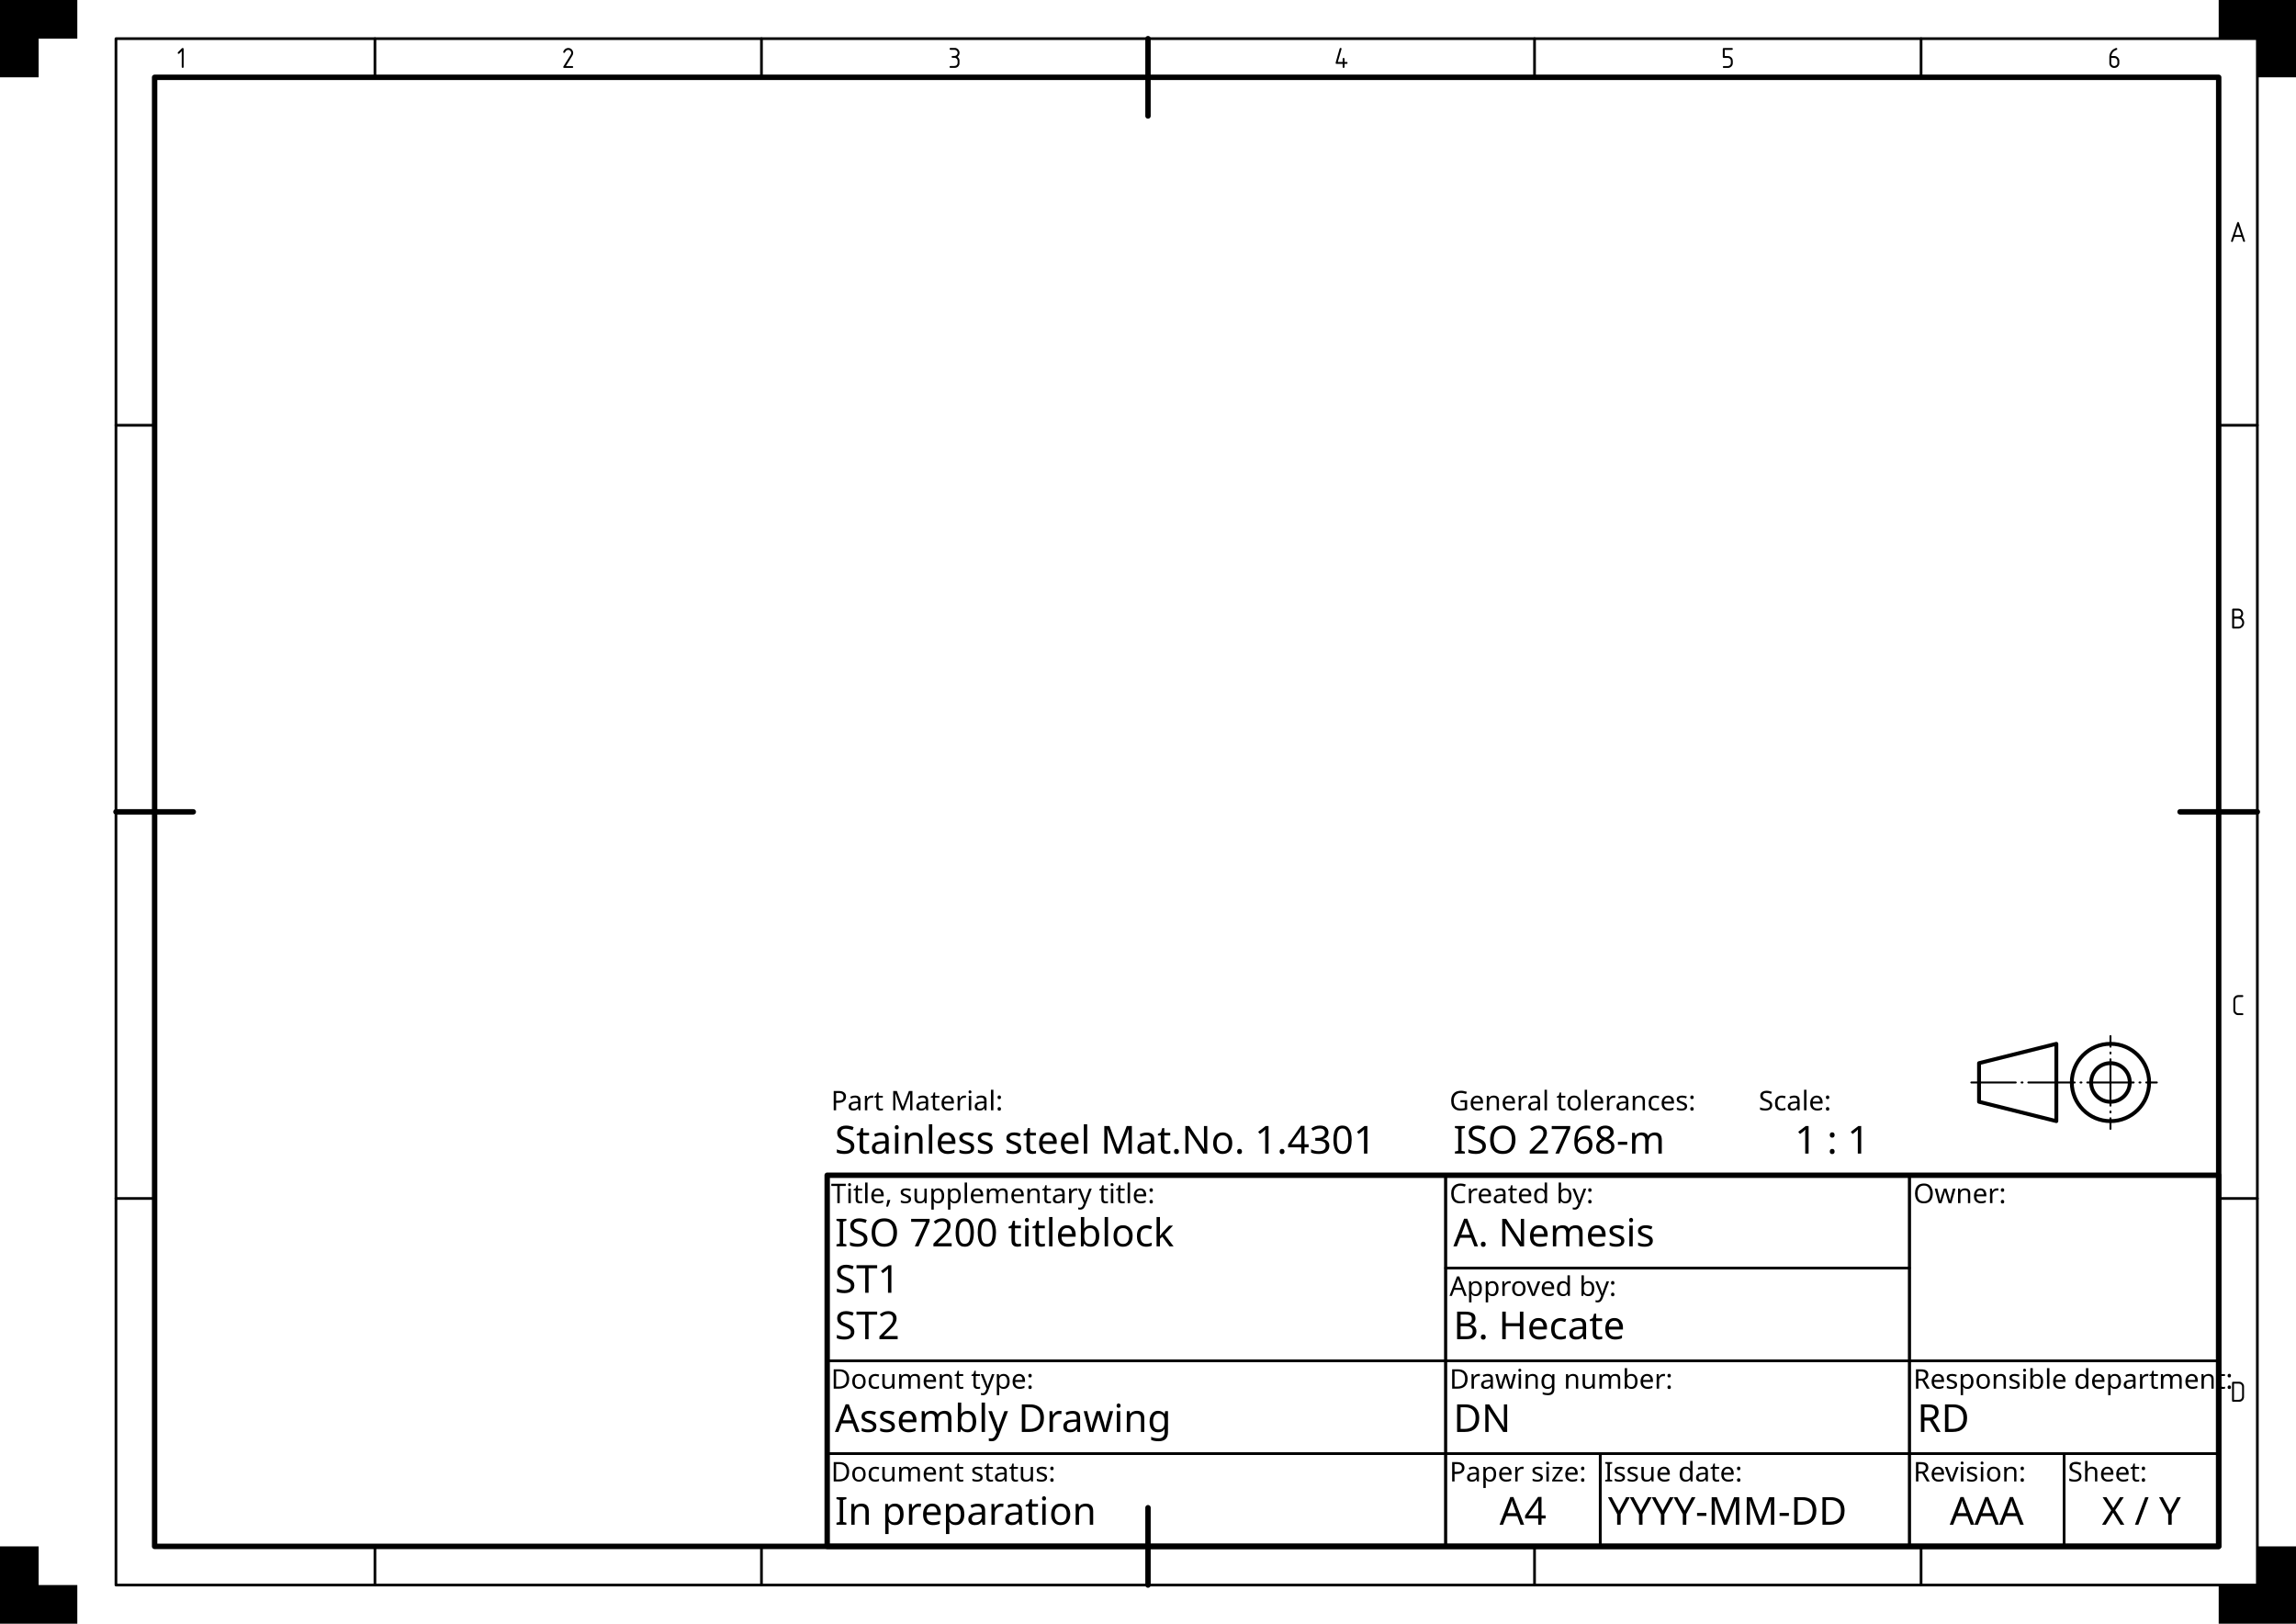
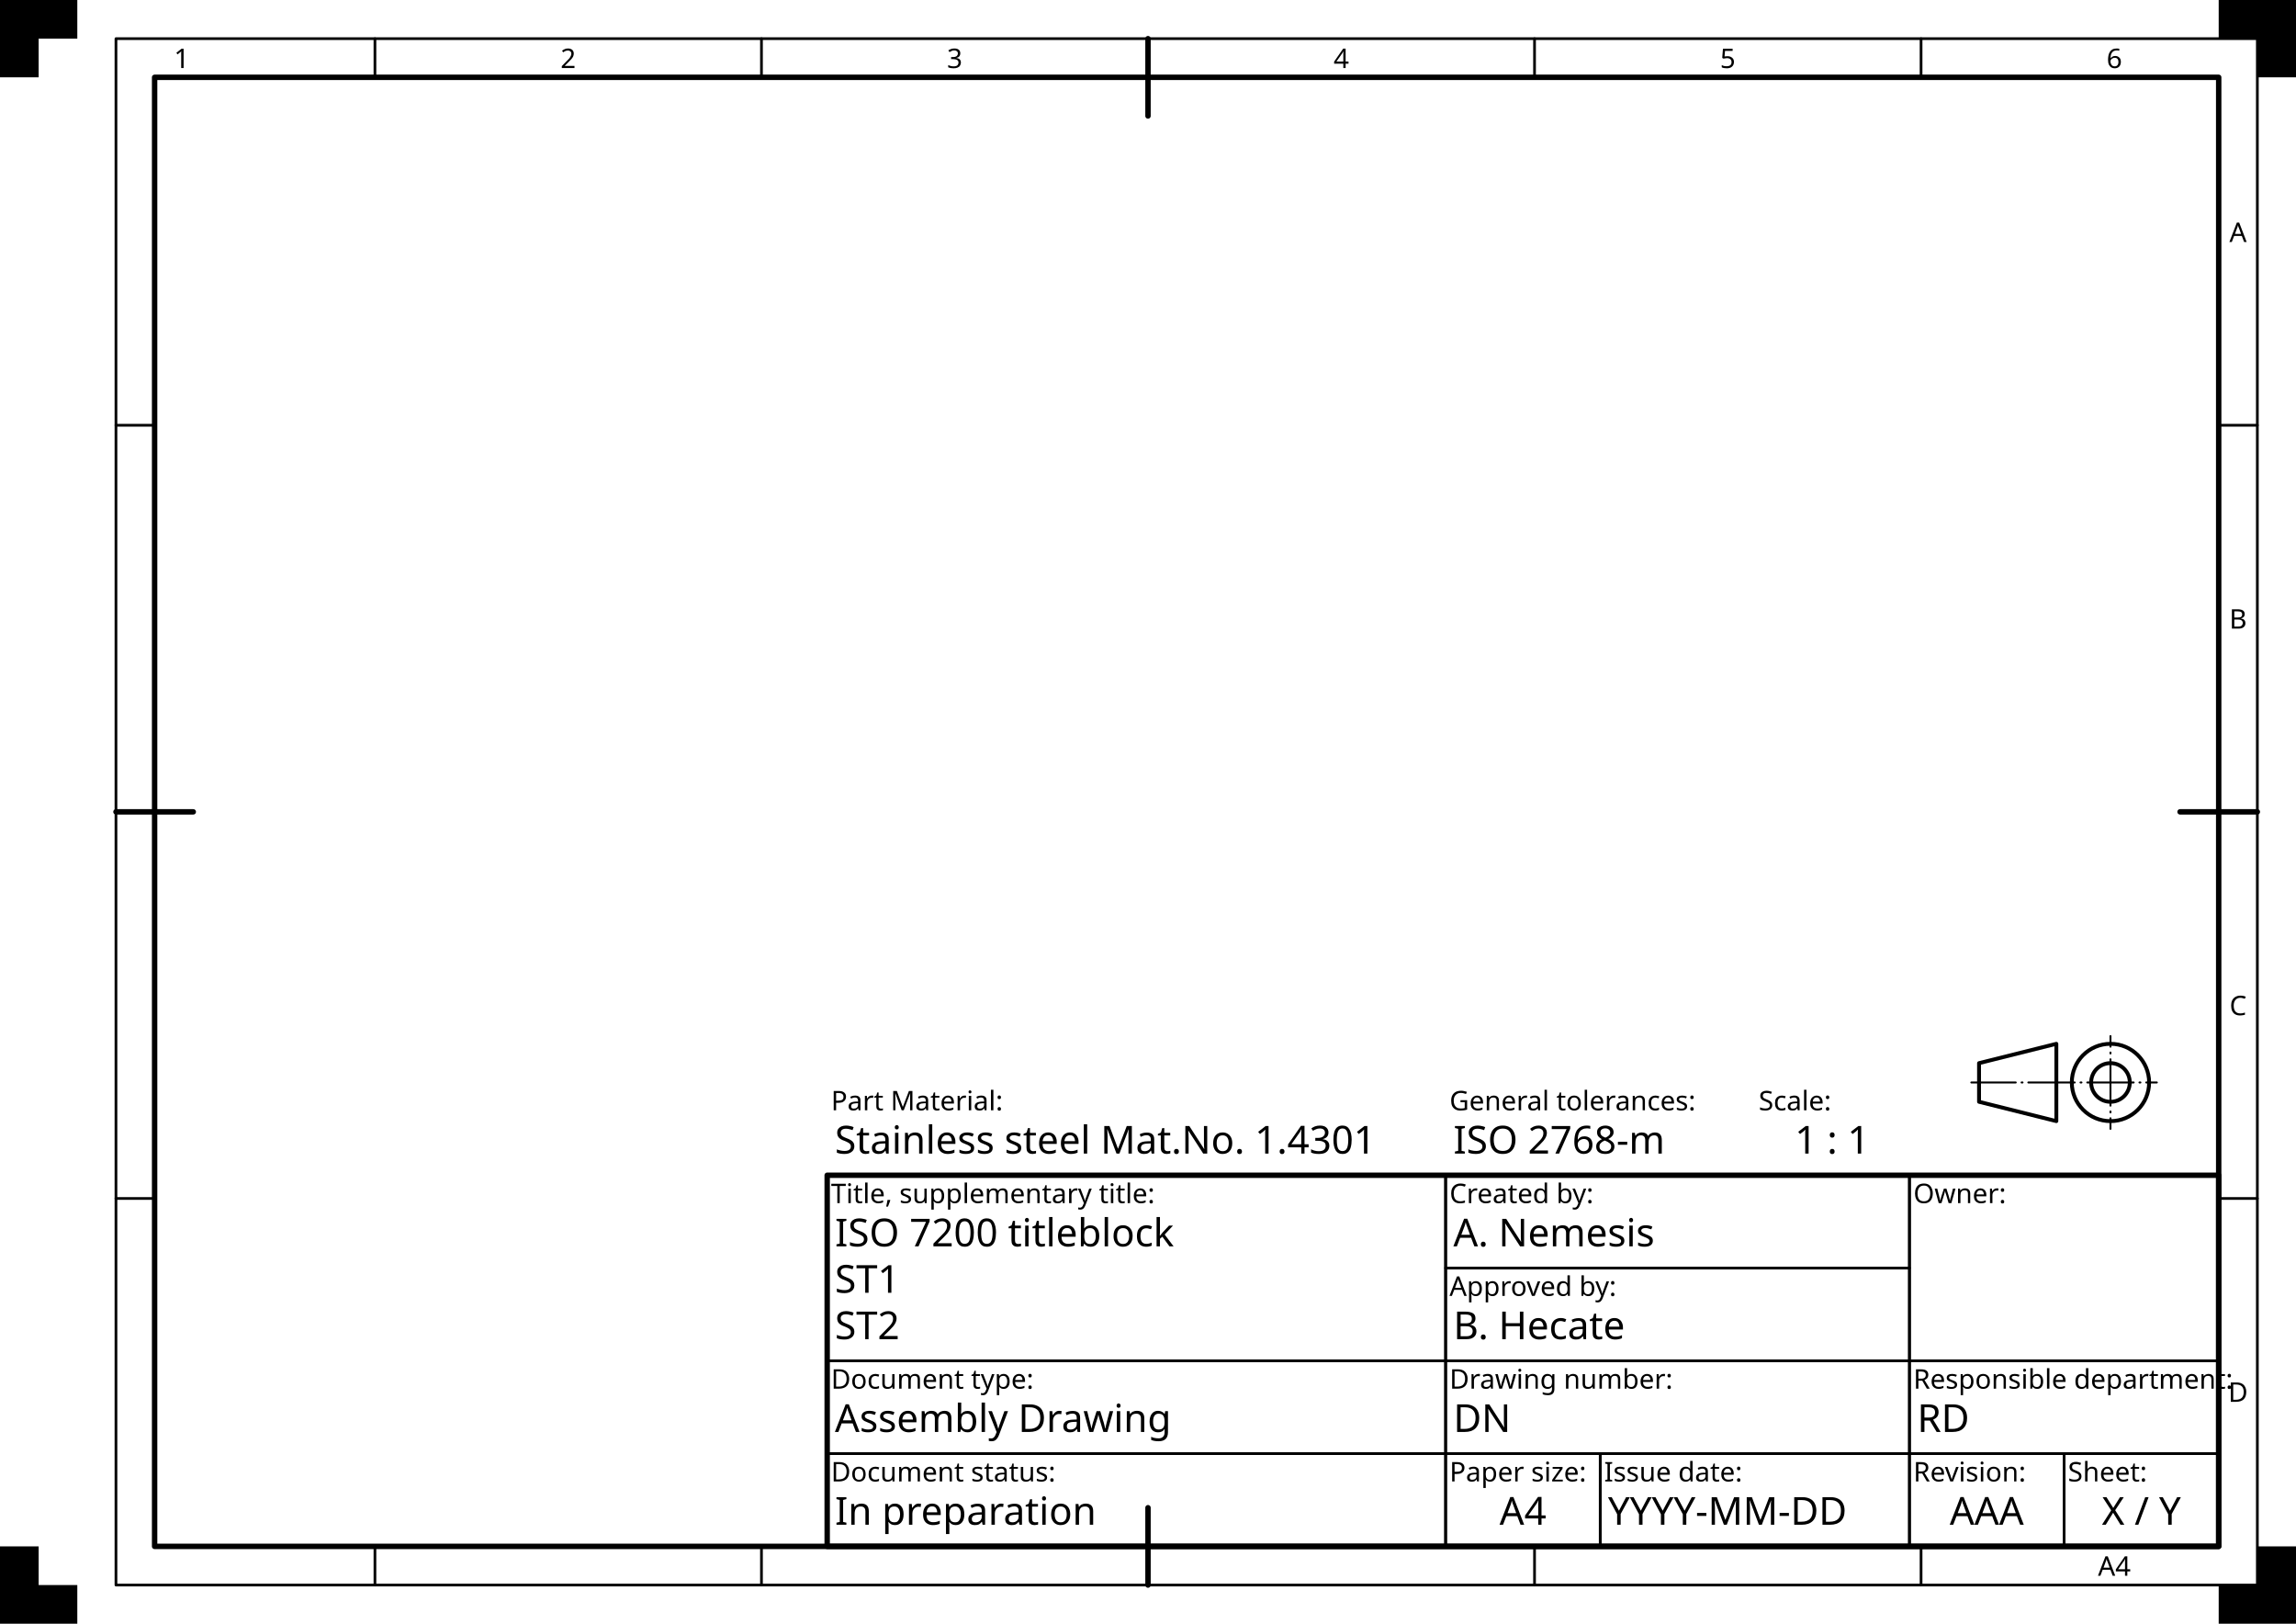
<svg xmlns="http://www.w3.org/2000/svg" xmlns:ns1="https://www.freecadweb.org/wiki/index.php?title=Svg_Namespace" width="297mm" height="210mm" viewBox="0 0 297 210" version="1.1" id="svg1">
  <rect id="Drawing space frame" x="20" y="10" width="267" height="190" style="fill:none;stroke:#000000;stroke-width:0.7;stroke-linecap:round;stroke-linejoin:round" />
  <g id="Centring marks" style="fill:none;stroke:#000000;stroke-width:0.7;stroke-linecap:round">
    <path id="Top" d="m 148.5,5 v 10" />
    <path id="Right" d="m 292,105 h -10" />
    <path id="Bottom" d="m 148.5,205 v -10" />
    <path id="Left" d="m 15,105 h 10" />
  </g>
  <g id="Grid reference system">
    <g id="Grid reference borders" style="fill:none;stroke:#000000;stroke-width:0.35;stroke-linecap:round;stroke-linejoin:round">
      <rect id="Grid reference border" x="15" y="5" width="277" height="200" />
      <path id="path18" d="m 198.5,5 v 5" />
      <path id="path19" d="m 248.5,5 v 5" />
      <path id="path20" d="m 48.5,5 v 5" />
      <path id="path21" d="m 98.5,5 v 5" />
      <path id="path23" d="m 287,55 h 5" />
      <path id="path25" d="m 287,155 h 5" />
      <path id="path26" d="m 15,55 h 5" />
      <path id="path27" d="m 15,155 h 5" />
      <path id="path28" d="m 198.5,200 v 5" />
      <path id="path29" d="m 248.5,200 v 5" />
      <path id="path30" d="m 48.5,200 v 5" />
      <path id="path31" d="m 98.5,200 v 5" />
    </g>
-     <g id="Grid reference markers" style="fill:#000000;stroke:none">
-       <path id="text26" aria-label="C" d="m 289.531,128.699 q 0,0 0.523,0 0.126,0 0.126,0.128 0,0.13 -0.137,0.13 h -0.514 q -0.144,0 -0.279,0.125 -0.103,0.096 -0.103,0.256 v 1.306 q 0,0.161 0.108,0.277 0.113,0.12 0.234,0.12 h 0.574 q 0.123,0 0.123,0.125 0,0.118 -0.125,0.118 h -0.583 q -0.236,0 -0.441,-0.227 -0.14,-0.156 -0.14,-0.398 v -1.338 q 0,-0.256 0.202,-0.446 0.185,-0.174 0.431,-0.174 z" />
-       <path id="text17" aria-label="4" d="m 173.289,6.294 q 0.027,-0.096 0.126,-0.096 0.118,0 0.118,0.118 0,0.029 -0.012,0.068 l -0.467,1.627 h 0.624 V 7.639 q 0,-0.144 0.125,-0.144 0.121,0 0.121,0.154 v 0.364 q 0,0 0.263,0 0.125,0 0.125,0.135 0,0.109 -0.13,0.109 h -0.258 V 8.644 q 0,0.138 -0.126,0.138 -0.12,0 -0.12,-0.133 V 8.263 h -0.784 q -0.121,0 -0.121,-0.115 0,-0.038 0.024,-0.123 z" />
-       <path id="text18" aria-label="5" d="m 222.852,6.337 q 0,-0.13 0.149,-0.13 0,0 1.005,0 0.142,0 0.142,0.123 0,0.123 -0.135,0.123 h -0.909 v 0.791 h 0.379 q 0.33,0 0.53,0.246 0.133,0.164 0.133,0.393 v 0.275 q 0,0.273 -0.186,0.446 -0.197,0.183 -0.434,0.183 h -0.533 q -0.132,0 -0.132,-0.12 0,-0.121 0.144,-0.121 h 0.475 q 0.215,0 0.33,-0.147 0.086,-0.109 0.086,-0.258 V 7.884 q 0,-0.154 -0.101,-0.267 -0.113,-0.126 -0.345,-0.126 h -0.472 q -0.125,0 -0.125,-0.145 z" />
-       <path id="text19" aria-label="6" d="m 273.12,7.246 q 0,0 0.378,0 0.287,0 0.479,0.214 0.167,0.186 0.167,0.396 0,0 0,0.345 0,0.22 -0.214,0.427 -0.164,0.159 -0.463,0.159 -0.241,0 -0.427,-0.181 Q 272.857,8.429 272.857,8.202 V 7.309 q 0,-0.39 0.299,-0.74 0.183,-0.214 0.485,-0.335 0.068,-0.027 0.116,-0.027 0.123,0 0.123,0.133 0,0.079 -0.108,0.116 -0.241,0.084 -0.379,0.222 -0.236,0.234 -0.273,0.567 z m -0.019,0.93 q 0,0.147 0.144,0.279 0.101,0.092 0.258,0.092 0.12,0 0.28,-0.121 0.113,-0.085 0.113,-0.256 V 7.909 q 0,-0.169 -0.116,-0.294 -0.111,-0.12 -0.279,-0.12 h -0.4 z" />
-       <path id="text20" aria-label="1" d="m 23.507,6.262 q 0.058,-0.055 0.121,-0.055 0.128,0 0.128,0.142 v 2.285 q 0,0.145 -0.123,0.145 -0.126,0 -0.126,-0.147 0,0 0,-2.015 l -0.297,0.297 q -0.046,0.046 -0.092,0.046 -0.13,0 -0.13,-0.115 0,-0.058 0.05,-0.108 z" />
-       <path id="text21" aria-label="2" d="m 72.988,6.841 q -0.133,0 -0.133,-0.12 0,-0.038 0.031,-0.099 0.108,-0.212 0.248,-0.302 0.174,-0.113 0.367,-0.113 0.325,0 0.509,0.248 0.135,0.181 0.135,0.39 0,0.183 -0.113,0.366 L 73.204,8.548 h 0.81 q 0.128,0 0.128,0.128 0,0.111 -0.14,0.111 h -0.993 q -0.152,0 -0.152,-0.109 0,-0.048 0.022,-0.084 L 73.798,7.113 q 0.094,-0.152 0.094,-0.268 0,-0.147 -0.094,-0.256 -0.115,-0.133 -0.306,-0.133 -0.238,0 -0.385,0.28 -0.056,0.106 -0.12,0.106 z" />
-       <path id="text22" aria-label="3" d="m 122.996,6.199 q 0,0 0.535,0 0.232,0 0.417,0.2 0.171,0.185 0.171,0.432 0,0.311 -0.267,0.531 0.26,0.188 0.26,0.463 0,0 0,0.376 0,0.22 -0.19,0.41 -0.167,0.167 -0.438,0.167 0,0 -0.509,0 -0.145,0 -0.145,-0.126 0,-0.115 0.154,-0.115 0,0 0.451,0 0.207,0 0.326,-0.123 0.111,-0.115 0.111,-0.299 v -0.222 q 0,-0.174 -0.103,-0.282 -0.125,-0.132 -0.267,-0.132 h -0.26 q -0.142,0 -0.142,-0.128 0,-0.113 0.144,-0.113 h 0.231 q 0.161,0 0.275,-0.116 0.121,-0.123 0.121,-0.28 0,-0.161 -0.097,-0.26 -0.133,-0.135 -0.273,-0.135 h -0.506 q -0.159,0 -0.159,-0.128 0,-0.121 0.159,-0.121 z" />
-       <path id="text23" aria-label="B" d="m 290.296,80.502 q 0,0.376 -0.239,0.581 -0.238,0.205 -0.449,0.205 h -0.75 q -0.12,0 -0.12,-0.156 v -2.264 q 0,-0.161 0.159,-0.161 h 0.533 q 0.325,0 0.473,0.13 0.26,0.227 0.26,0.516 0,0.314 -0.239,0.502 0.159,0.092 0.265,0.265 0.108,0.173 0.108,0.381 z m -1.295,-0.492 v 1.041 h 0.533 q 0.232,0 0.373,-0.161 0.14,-0.161 0.14,-0.355 0,-0.195 -0.132,-0.361 -0.13,-0.164 -0.376,-0.164 z m 0,-1.048 v 0.781 h 0.521 q 0.197,0 0.294,-0.106 0.099,-0.108 0.099,-0.267 0,-0.161 -0.104,-0.284 -0.104,-0.125 -0.296,-0.125 z" />
-       <path id="text24" aria-label="A" d="m 289.389,28.801 q 0.031,-0.094 0.12,-0.094 0.086,0 0.116,0.094 l 0.764,2.297 q 0.015,0.046 0.015,0.075 0,0.101 -0.123,0.115 -0.091,0 -0.128,-0.113 0,0 -0.174,-0.54 h -0.947 l -0.186,0.554 q -0.036,0.104 -0.116,0.104 -0.133,0 -0.133,-0.125 0,-0.017 0.038,-0.128 z m 0.113,0.426 -0.393,1.167 h 0.788 z" />
-       <path id="text25" aria-label="D" d="m 288.978,181.042 q 0,0 0.593,0 0.229,0 0.342,-0.118 0.115,-0.12 0.115,-0.292 v -1.283 q 0,-0.152 -0.111,-0.273 -0.111,-0.121 -0.294,-0.121 h -0.644 z m -0.251,-2.194 q 0,-0.14 0.142,-0.14 h 0.802 q 0.236,0 0.419,0.185 0.185,0.185 0.185,0.419 v 1.379 q 0,0.234 -0.185,0.417 -0.185,0.181 -0.395,0.181 h -0.853 q -0.115,0 -0.115,-0.152 z" />
+     <g id="Grid reference markers" style="font-size:3.5px;font-family:osifont;text-align:center;text-anchor:middle;fill:#000000;stroke:none">
+       <text id="upper_marker_1" x="23.5" y="8.8">1</text>
+       <text id="upper_marker_2" x="73.5" y="8.8">2</text>
+       <text id="upper_marker_3" x="123.5" y="8.8">3</text>
+       <text id="upper_marker_4" x="173.5" y="8.8">4</text>
+       <text id="upper_marker_5" x="223.5" y="8.8">5</text>
+       <text id="upper_marker_6" x="273.5" y="8.8">6</text>
+       <text id="right_marker_1" x="289.5" y="31.3">A</text>
+       <text id="right_marker_2" x="289.5" y="81.3">B</text>
+       <text id="right_marker_3" x="289.5" y="131.3">C</text>
+       <text id="right_marker_4" x="289.5" y="181.3">D</text>
+       <text id="lower_marker_6" x="273.5" y="203.8">A4</text>
    </g>
  </g>
  <g id="Trimming marks" style="fill:#000000;stroke:none">
    <path id="Top left" d="m 0,0 h 10 v 5 h -5 v 5 h -5 z" />
    <path id="Top right" d="m 297,0 h -10 v 5 h 5 v 5 h 5 z" />
    <path id="Bottom right" d="m 297,210 h -10 v -5 h 5 v -5 h 5 z" />
    <path id="Bottom left" d="m 0,210 h 10 v -5 h -5 v -5 h -5 z" />
  </g>
  <g id="Borders" style="fill:none;stroke:#000000;stroke-width:0.35;stroke-linecap:round;stroke-linejoin:round">
    <rect id="Frame" x="107" y="152" width="180" height="48" style="stroke-width:0.7" />
    <rect id="Owner border" x="247" y="152" width="40" height="24" />
    <rect id="Identification number border" x="187" y="176" width="60" height="12" />
    <rect id="Revision index border" x="247" y="188" width="20" height="12" />
    <rect id="Date of issue border" x="207" y="188" width="40" height="12" />
    <rect id="Sheet number border" x="267" y="188" width="20" height="12" />
    <rect id="Title border" x="107" y="152" width="80" height="24" />
    <rect id="Responsible department border" x="247" y="176" width="40" height="12" />
    <rect id="Approval person border" x="187" y="164" width="60" height="12" />
    <rect id="Document type border" x="107" y="176" width="80" height="12" />
    <rect id="Creator border" x="187" y="152" width="60" height="12" />
    <rect id="Document status border" x="107" y="188" width="80" height="12" />
    <rect id="Paper size border" x="187" y="188" width="20" height="12" />
  </g>
  <g id="Labels" style="font-size:3.5px;font-family:osifont;text-anchor:start;fill:#000000;stroke:none">
    <text id="Owner label" x="247.5" y="155.6">Owner:</text>
    <text id="Identification number label" x="187.5" y="179.6">Drawing number:</text>
    <text id="Revision index label" x="247.5" y="191.6">Revision:</text>
    <text id="Date of issue label" x="207.5" y="191.6">Issue date:</text>
    <text id="Sheet number label" x="267.5" y="191.6">Sheet:</text>
    <text id="Title label" x="107.5" y="155.6">Title, supplementary title:</text>
    <text id="Responsible department label" x="247.5" y="179.6">Responsible department:</text>
    <text id="Approval person label" x="187.5" y="167.6">Approved by:</text>
    <text id="Document type label" x="107.5" y="179.6">Document type:</text>
    <text id="Creator label" x="187.5" y="155.6">Created by:</text>
    <text id="Document status label" x="107.5" y="191.6">Document status:</text>
    <text id="Paper size label" x="187.5" y="191.6">Paper size:</text>
    <text id="Sheet scale label" x="227.5" y="143.6">Scale:</text>
    <text id="General tolerances label" x="187.5" y="143.6">General tolerances:</text>
    <text id="Part material label" x="107.5" y="143.6">Part Material:</text>
  </g>
  <g id="Data fields" style="font-size:5px;font-family:osifont;text-anchor:start;fill:#000000;stroke:none">
    <text id="owner_1_data_field" x="267" y="161.1" ns1:editable="owner_1" style="font-size:3.5px;text-align:center;text-anchor:middle">
      <tspan> </tspan>
    </text>
    <text id="owner_2_data_field" x="267" y="165.1" ns1:editable="owner_2" style="font-size:3.5px;text-align:center;text-anchor:middle">
      <tspan> </tspan>
    </text>
    <text id="owner_3_data_field" x="267" y="169.1" ns1:editable="owner_3" style="font-size:3.5px;text-align:center;text-anchor:middle">
      <tspan> </tspan>
    </text>
    <text id="owner_4_data_field" x="267" y="173.1" ns1:editable="owner_4" style="font-size:3.5px;text-align:center;text-anchor:middle">
      <tspan> </tspan>
    </text>
    <text id="Identification number data field" x="188" y="185.2" ns1:editable="drawing_number">
      <tspan>DN</tspan>
    </text>
    <text id="Revision index data field" x="257" y="197.2" ns1:editable="revision_index" style="text-align:center;text-anchor:middle">
      <tspan>AAA</tspan>
    </text>
    <text id="Date of issue data field" x="208" y="197.2" ns1:editable="issue_date">
      <tspan>YYYY-MM-DD</tspan>
    </text>
    <text id="Sheet number data field" x="277" y="197.2" ns1:editable="sheet_number" style="text-align:center;text-anchor:middle">
      <tspan>X / Y</tspan>
    </text>
    <text id="Title data field" x="108" y="161.2" ns1:editable="title">
      <tspan>ISO 7200 titleblock</tspan>
    </text>
    <text id="Supplementary title 1 data field" x="108" y="167.2" ns1:editable="supplementary_title_1">
      <tspan>ST1</tspan>
    </text>
    <text id="Supplementary title 2 data field" x="108" y="173.2" ns1:editable="supplementary_title_2">
      <tspan>ST2</tspan>
    </text>
    <text id="Responsible department data field" x="248" y="185.2" ns1:editable="responsible_department">
      <tspan>RD</tspan>
    </text>
    <text id="Approval person data field" x="188" y="173.2" ns1:editable="approved_by">
      <tspan>B. Hecate</tspan>
    </text>
    <text id="Document type data field" x="108" y="185.2" ns1:editable="document_type">
      <tspan>Assembly Drawing</tspan>
    </text>
    <text id="Creator data field" x="188" y="161.2" ns1:editable="created_by">
      <tspan>A. Nemesis</tspan>
    </text>
    <text id="Document status data field" x="108" y="197.2" ns1:editable="document_status">
      <tspan>In preparation</tspan>
    </text>
    <text id="Paper size data field" x="197" y="197.2" style="text-align:center;text-anchor:middle">A4</text>
    <text id="Sheet scale data field" x="237" y="149.2" style="text-align:center;text-anchor:middle" ns1:editable="page_scale">
      <tspan>1 : 1</tspan>
    </text>
    <text id="General tolerances data field" x="188" y="149.2" ns1:editable="general_tolerances">
      <tspan>ISO 2768-m</tspan>
    </text>
    <text id="Part material data field" x="108" y="149.2" ns1:editable="general_notes">
      <tspan>Stainless steel Mat.No. 1.4301</tspan>
    </text>
  </g>
  <g id="Outlines" style="fill:none;stroke:#000000;stroke-width:0.5;stroke-linecap:round;stroke-linejoin:round">
    <path id="Trapezoid" d="m 266,135 -10,2.5 v 5 l 10,2.5 z" />
    <circle id="Inner circle" cx="273" r="2.5" cy="140" />
    <circle id="Outer circle" cx="273" r="5" cy="140" />
  </g>
  <g id="Centre lines" style="fill:none;stroke:#000000;stroke-width:0.25;stroke-linecap:round;stroke-linejoin:round;stroke-dasharray:6, 0.75, 0.125, 0.75">
    <path id="Horizontal" d="m 255,140 h 24" style="stroke-dashoffset:0.25" />
    <path id="Vertical" d="m 273,146 v -12" style="stroke-dashoffset:4.625" />
  </g>
</svg>
